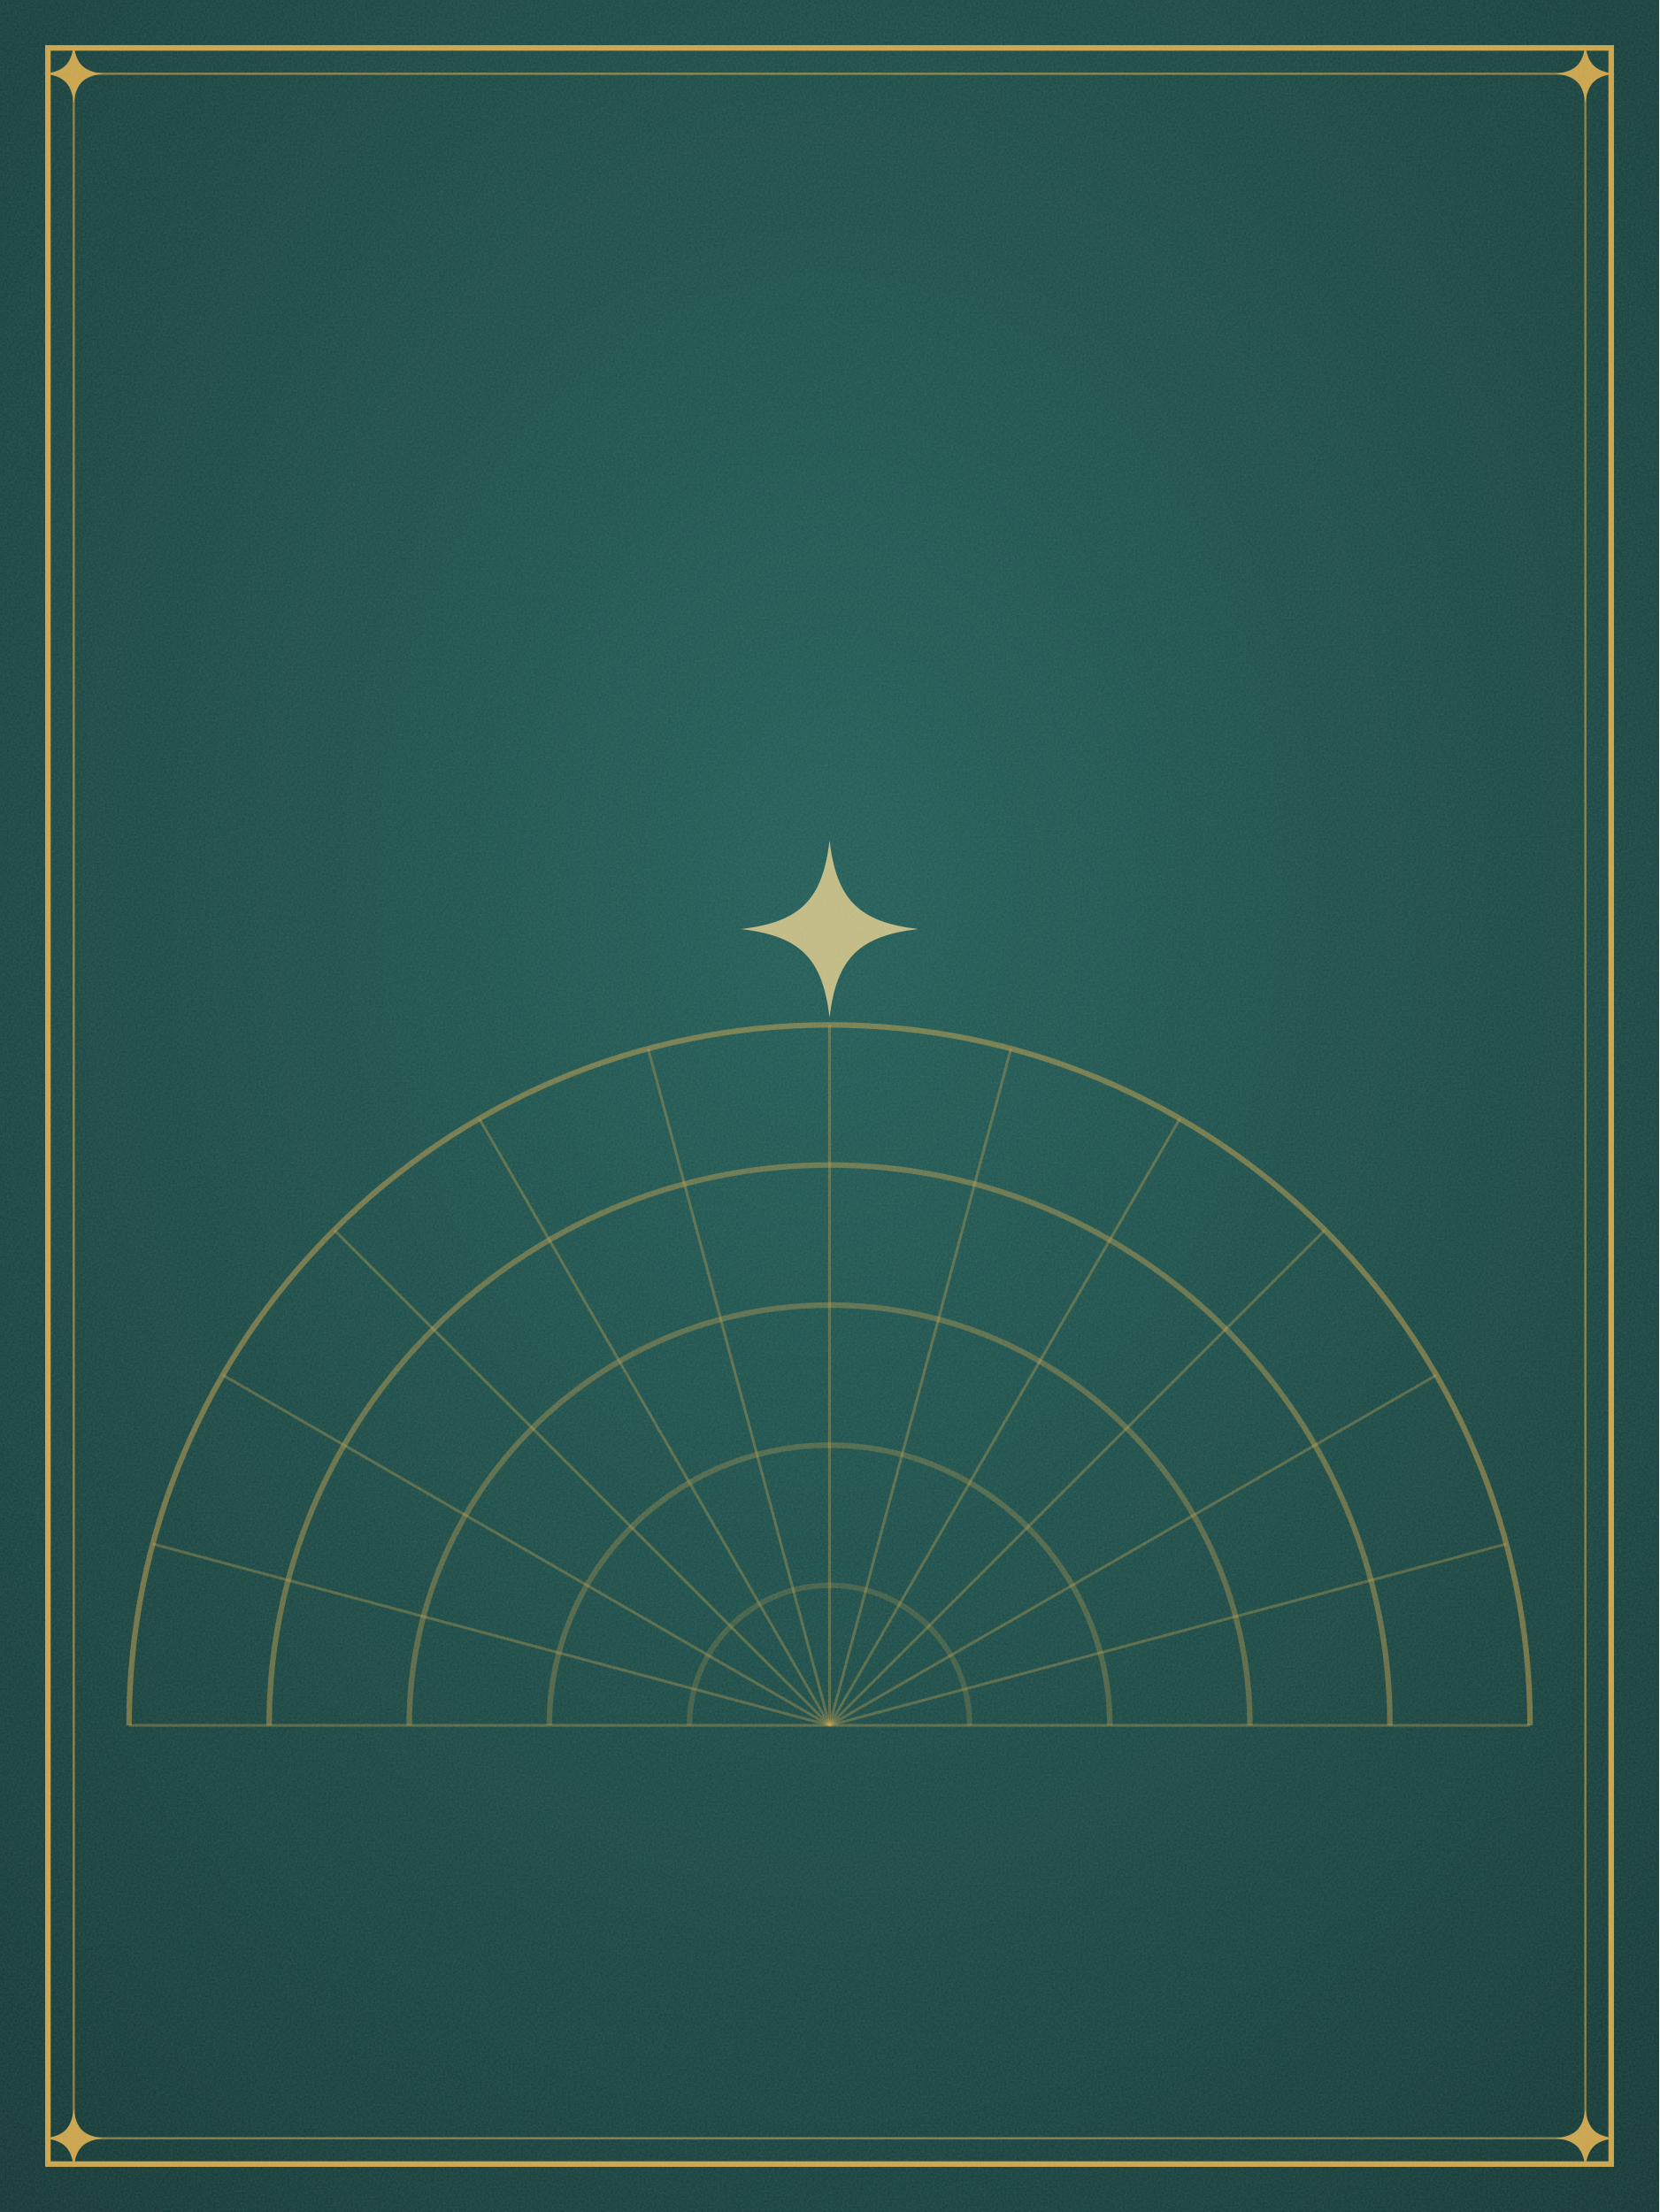
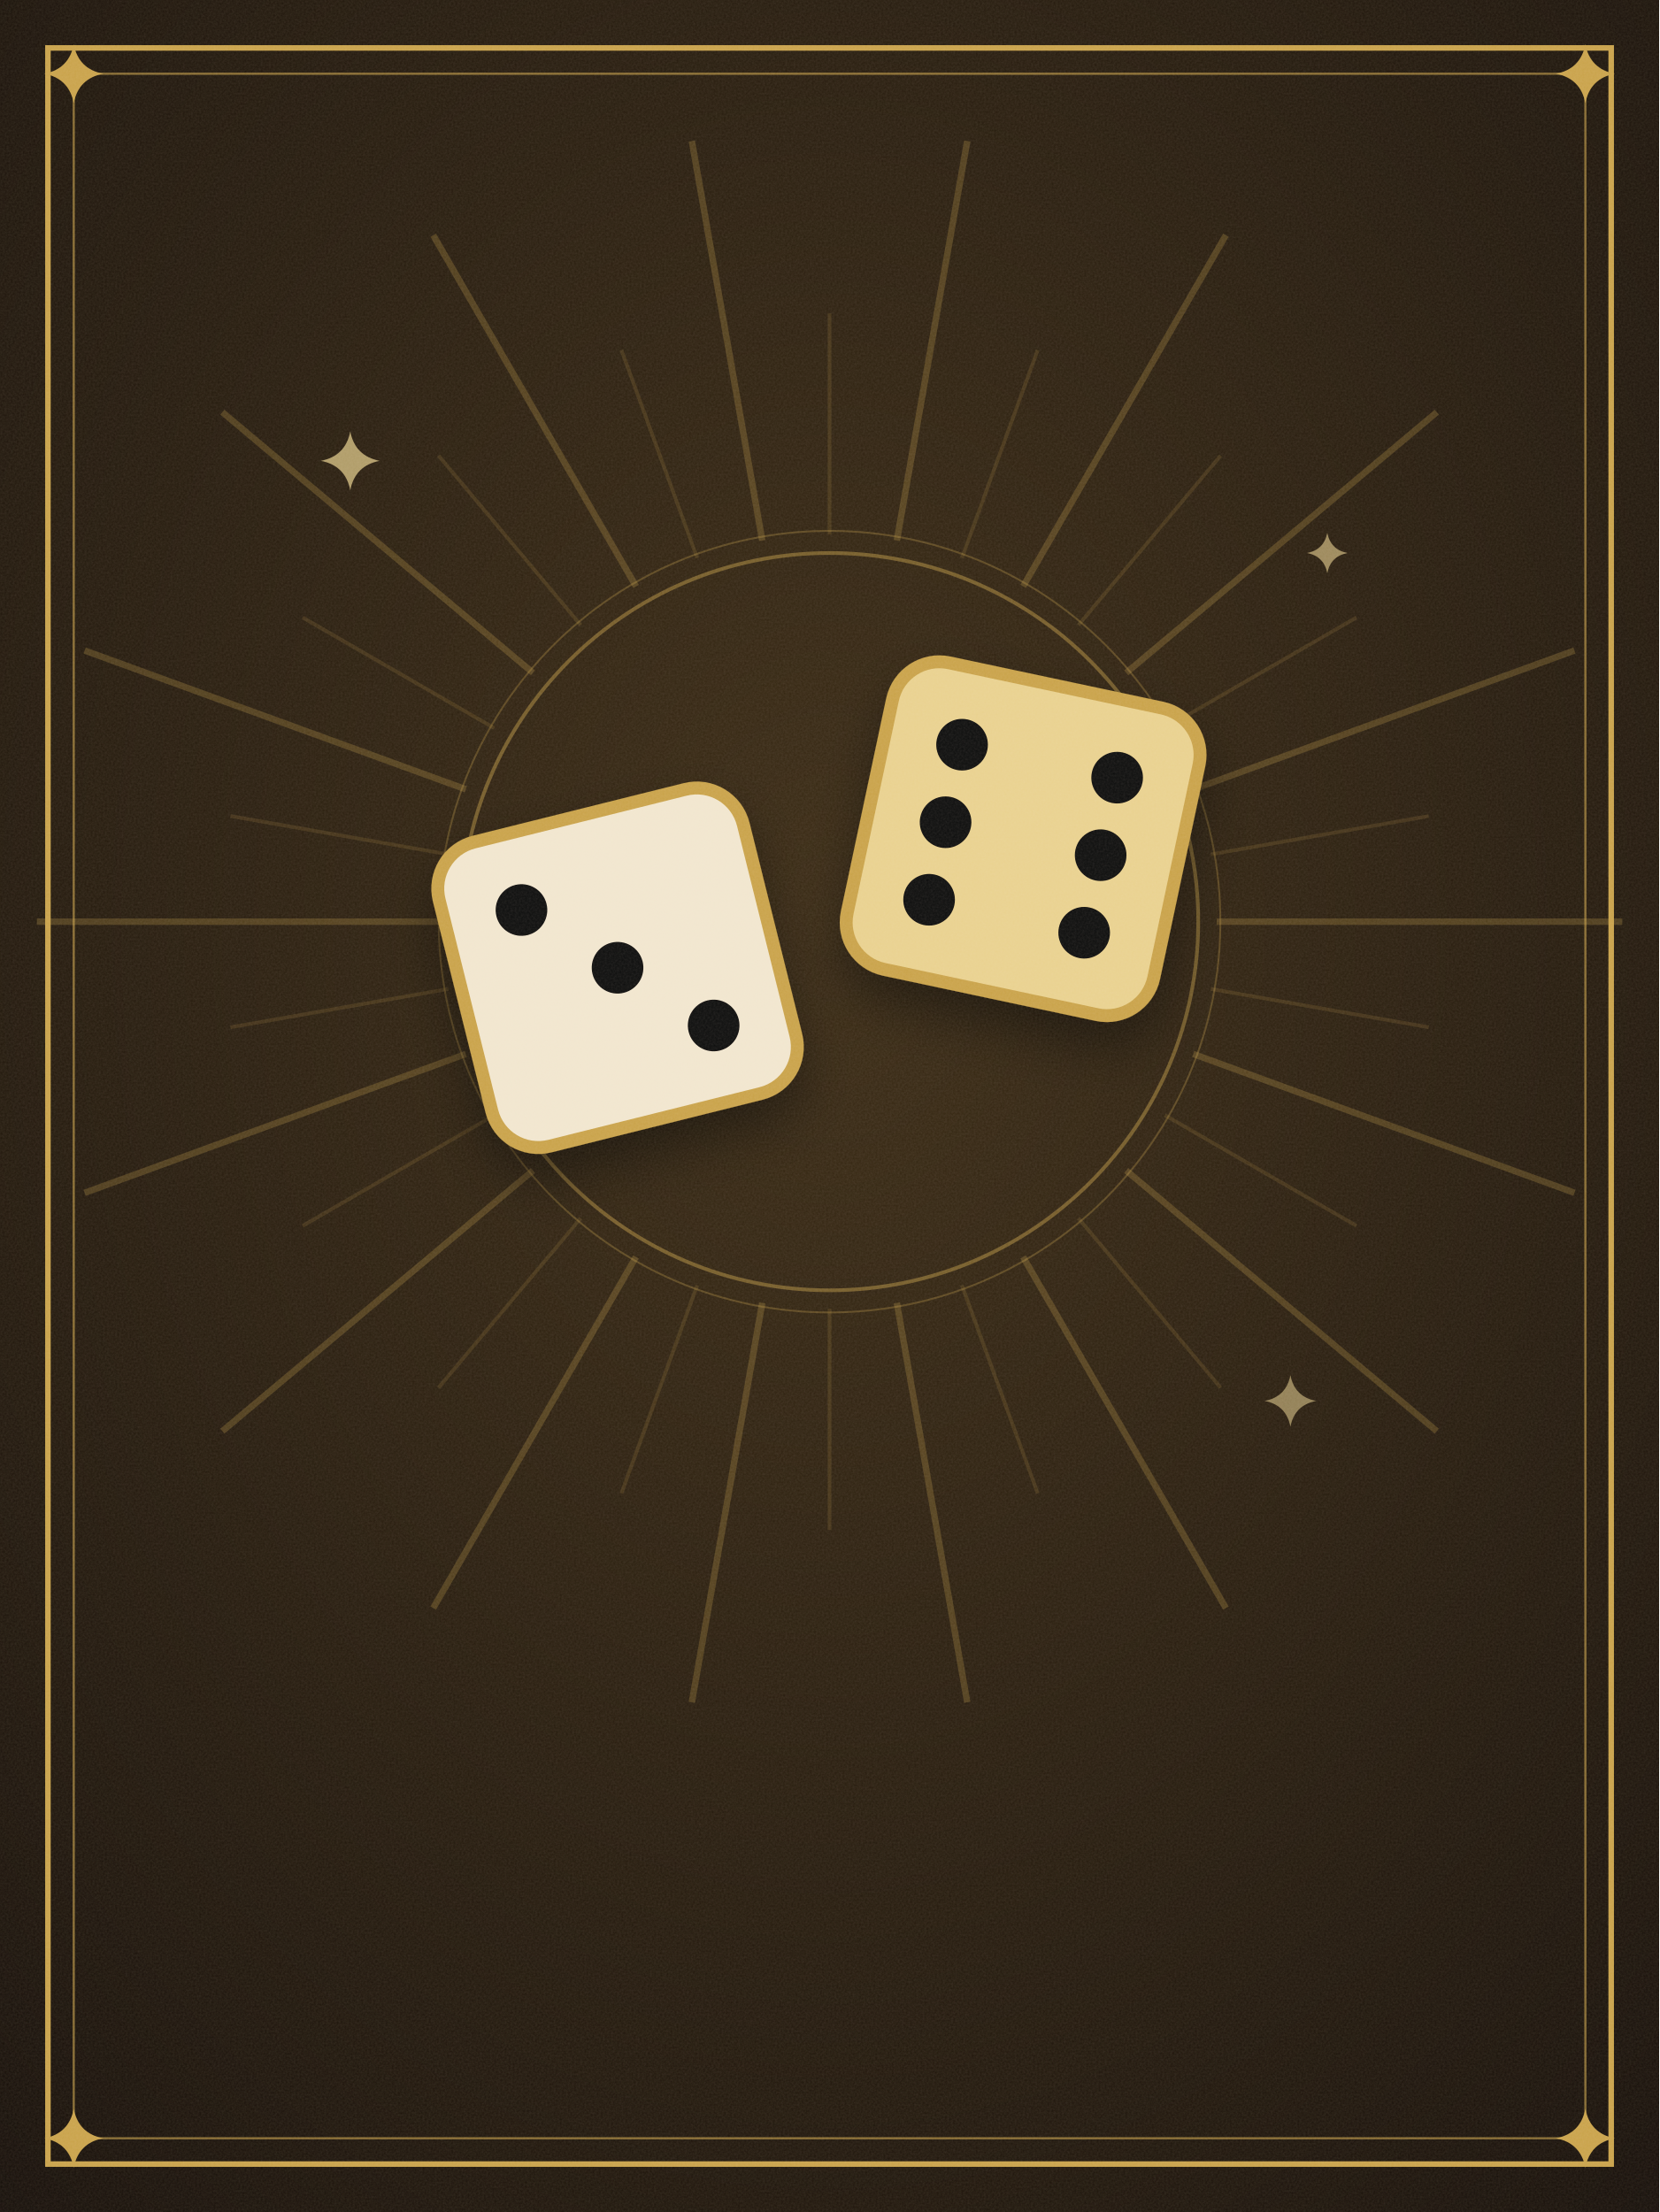
<svg xmlns="http://www.w3.org/2000/svg" viewBox="0 0 900 1200" width="900" height="1200">
  <defs>
-     <radialGradient id="g" cx=".5" cy=".4" r=".85">
-       <stop offset="0" stop-color="#1f5c57" />
-       <stop offset="1" stop-color="#0f3230" />
+     <radialGradient id="g" cx=".5" cy=".42" r=".8">
+       <stop offset="0" stop-color="#3a2a14" />
+       <stop offset="1" stop-color="#140d08" />
    </radialGradient>
+     <filter id="shadow" x="-20%" y="-20%" width="140%" height="140%">
+       <feDropShadow dx="0" dy="14" stdDeviation="14" flood-color="#000" flood-opacity=".45" />
+     </filter>
    <filter id="n">
      <feTurbulence type="fractalNoise" baseFrequency=".9" numOctaves="3" stitchTiles="stitch" />
-       <feColorMatrix values="0 0 0 0 1 0 0 0 0 .9 0 0 0 0 .75 0 0 0 .12 0" />
+       <feColorMatrix values="0 0 0 0 1 0 0 0 0 .9 0 0 0 0 .75 0 0 0 .1 0" />
    </filter>
  </defs>
  <rect width="900" height="1200" fill="url(#g)" />
-   <path d="M70 936 A380 380 0 0 1 830 936" fill="none" stroke="#c9a24a" stroke-width="3" opacity="0.5" />
-   <path d="M146 936 A304 304 0 0 1 754 936" fill="none" stroke="#c9a24a" stroke-width="3" opacity="0.43" />
-   <path d="M222 936 A228 228 0 0 1 678 936" fill="none" stroke="#c9a24a" stroke-width="3" opacity="0.36" />
-   <path d="M298 936 A152 152 0 0 1 602 936" fill="none" stroke="#c9a24a" stroke-width="3" opacity="0.29" />
-   <path d="M374 936 A76 76 0 0 1 526 936" fill="none" stroke="#c9a24a" stroke-width="3" opacity="0.22" />
-   <line x1="450" y1="936" x2="70.0" y2="936.0" stroke="#c9a24a" stroke-width="1.5" opacity=".35" />
-   <line x1="450" y1="936" x2="82.9" y2="837.6" stroke="#c9a24a" stroke-width="1.5" opacity=".35" />
-   <line x1="450" y1="936" x2="120.9" y2="746.0" stroke="#c9a24a" stroke-width="1.5" opacity=".35" />
-   <line x1="450" y1="936" x2="181.3" y2="667.3" stroke="#c9a24a" stroke-width="1.5" opacity=".35" />
-   <line x1="450" y1="936" x2="260.0" y2="606.9" stroke="#c9a24a" stroke-width="1.5" opacity=".35" />
-   <line x1="450" y1="936" x2="351.6" y2="568.9" stroke="#c9a24a" stroke-width="1.5" opacity=".35" />
-   <line x1="450" y1="936" x2="450.0" y2="556.0" stroke="#c9a24a" stroke-width="1.5" opacity=".35" />
-   <line x1="450" y1="936" x2="548.4" y2="568.9" stroke="#c9a24a" stroke-width="1.5" opacity=".35" />
-   <line x1="450" y1="936" x2="640.0" y2="606.9" stroke="#c9a24a" stroke-width="1.5" opacity=".35" />
-   <line x1="450" y1="936" x2="718.7" y2="667.3" stroke="#c9a24a" stroke-width="1.5" opacity=".35" />
-   <line x1="450" y1="936" x2="779.1" y2="746.0" stroke="#c9a24a" stroke-width="1.5" opacity=".35" />
-   <line x1="450" y1="936" x2="817.1" y2="837.6" stroke="#c9a24a" stroke-width="1.5" opacity=".35" />
-   <line x1="450" y1="936" x2="830.0" y2="936.0" stroke="#c9a24a" stroke-width="1.5" opacity=".35" />
-   <path d="M450 456 C453.84 488.16 465.84 500.16 498 504 C465.84 507.84 453.84 519.84 450 552 C446.16 519.84 434.16 507.84 402 504 C434.16 500.16 446.16 488.16 450 456 Z" fill="#e9d18f" opacity="0.8" />
+   <line x1="660.0" y1="500.0" x2="880.0" y2="500.0" stroke="#c9a24a" stroke-width="3.5" opacity="0.26" />
+   <line x1="656.8" y1="536.5" x2="775.0" y2="557.3" stroke="#c9a24a" stroke-width="2" opacity="0.16" />
+   <line x1="647.3" y1="571.8" x2="854.1" y2="647.1" stroke="#c9a24a" stroke-width="3.5" opacity="0.26" />
+   <line x1="631.9" y1="605.0" x2="735.8" y2="665.0" stroke="#c9a24a" stroke-width="2" opacity="0.16" />
+   <line x1="610.9" y1="635.0" x2="779.4" y2="776.4" stroke="#c9a24a" stroke-width="3.5" opacity="0.26" />
+   <line x1="585.0" y1="660.9" x2="662.1" y2="752.8" stroke="#c9a24a" stroke-width="2" opacity="0.16" />
+   <line x1="555.0" y1="681.9" x2="665.0" y2="872.4" stroke="#c9a24a" stroke-width="3.5" opacity="0.26" />
+   <line x1="521.8" y1="697.3" x2="562.9" y2="810.1" stroke="#c9a24a" stroke-width="2" opacity="0.16" />
+   <line x1="486.5" y1="706.8" x2="524.7" y2="923.5" stroke="#c9a24a" stroke-width="3.5" opacity="0.26" />
+   <line x1="450.0" y1="710.0" x2="450.0" y2="830.0" stroke="#c9a24a" stroke-width="2" opacity="0.16" />
+   <line x1="413.5" y1="706.8" x2="375.3" y2="923.5" stroke="#c9a24a" stroke-width="3.5" opacity="0.26" />
+   <line x1="378.2" y1="697.3" x2="337.1" y2="810.1" stroke="#c9a24a" stroke-width="2" opacity="0.16" />
+   <line x1="345.0" y1="681.9" x2="235.0" y2="872.4" stroke="#c9a24a" stroke-width="3.5" opacity="0.26" />
+   <line x1="315.0" y1="660.9" x2="237.9" y2="752.8" stroke="#c9a24a" stroke-width="2" opacity="0.16" />
+   <line x1="289.1" y1="635.0" x2="120.6" y2="776.4" stroke="#c9a24a" stroke-width="3.5" opacity="0.26" />
+   <line x1="268.1" y1="605.0" x2="164.2" y2="665.0" stroke="#c9a24a" stroke-width="2" opacity="0.16" />
+   <line x1="252.7" y1="571.8" x2="45.9" y2="647.1" stroke="#c9a24a" stroke-width="3.5" opacity="0.26" />
+   <line x1="243.2" y1="536.5" x2="125.0" y2="557.3" stroke="#c9a24a" stroke-width="2" opacity="0.16" />
+   <line x1="240.0" y1="500.0" x2="20.0" y2="500.0" stroke="#c9a24a" stroke-width="3.5" opacity="0.26" />
+   <line x1="243.2" y1="463.5" x2="125.0" y2="442.7" stroke="#c9a24a" stroke-width="2" opacity="0.16" />
+   <line x1="252.7" y1="428.2" x2="45.9" y2="352.9" stroke="#c9a24a" stroke-width="3.5" opacity="0.26" />
+   <line x1="268.1" y1="395.0" x2="164.2" y2="335.0" stroke="#c9a24a" stroke-width="2" opacity="0.16" />
+   <line x1="289.1" y1="365.0" x2="120.6" y2="223.6" stroke="#c9a24a" stroke-width="3.5" opacity="0.26" />
+   <line x1="315.0" y1="339.1" x2="237.9" y2="247.2" stroke="#c9a24a" stroke-width="2" opacity="0.16" />
+   <line x1="345.0" y1="318.1" x2="235.0" y2="127.6" stroke="#c9a24a" stroke-width="3.5" opacity="0.26" />
+   <line x1="378.2" y1="302.7" x2="337.1" y2="189.9" stroke="#c9a24a" stroke-width="2" opacity="0.16" />
+   <line x1="413.5" y1="293.2" x2="375.3" y2="76.5" stroke="#c9a24a" stroke-width="3.5" opacity="0.26" />
+   <line x1="450.0" y1="290.0" x2="450.0" y2="170.0" stroke="#c9a24a" stroke-width="2" opacity="0.16" />
+   <line x1="486.5" y1="293.2" x2="524.7" y2="76.5" stroke="#c9a24a" stroke-width="3.5" opacity="0.26" />
+   <line x1="521.8" y1="302.7" x2="562.9" y2="189.9" stroke="#c9a24a" stroke-width="2" opacity="0.16" />
+   <line x1="555.0" y1="318.1" x2="665.0" y2="127.6" stroke="#c9a24a" stroke-width="3.5" opacity="0.26" />
+   <line x1="585.0" y1="339.1" x2="662.1" y2="247.2" stroke="#c9a24a" stroke-width="2" opacity="0.16" />
+   <line x1="610.9" y1="365.0" x2="779.4" y2="223.6" stroke="#c9a24a" stroke-width="3.5" opacity="0.26" />
+   <line x1="631.9" y1="395.0" x2="735.8" y2="335.0" stroke="#c9a24a" stroke-width="2" opacity="0.16" />
+   <line x1="647.3" y1="428.2" x2="854.1" y2="352.9" stroke="#c9a24a" stroke-width="3.5" opacity="0.26" />
+   <line x1="656.8" y1="463.5" x2="775.0" y2="442.7" stroke="#c9a24a" stroke-width="2" opacity="0.16" />
+   <circle cx="450" cy="500" r="200" fill="none" stroke="#c9a24a" stroke-width="2" opacity=".45" />
+   <circle cx="450" cy="500" r="212" fill="none" stroke="#c9a24a" stroke-width="1" opacity=".3" />
+   <g filter="url(#shadow)">
+     <g transform="rotate(-14 335 525)">
+       <rect x="250" y="440" width="170" height="170" rx="26" fill="#f1e6cf" stroke="#c9a24a" stroke-width="7" />
+       <circle cx="292" cy="482" r="14" fill="#0d0a09" />
+       <circle cx="335" cy="525" r="14" fill="#0d0a09" />
+       <circle cx="378" cy="568" r="14" fill="#0d0a09" />
+     </g>
+     <g transform="rotate(12 555 455)">
+       <rect x="470" y="370" width="170" height="170" rx="26" fill="#e9d18f" stroke="#c9a24a" stroke-width="7" />
+       <circle cx="512" cy="412" r="14" fill="#0d0a09" />
+       <circle cx="598" cy="412" r="14" fill="#0d0a09" />
+       <circle cx="512" cy="498" r="14" fill="#0d0a09" />
+       <circle cx="598" cy="498" r="14" fill="#0d0a09" />
+       <circle cx="512" cy="455" r="14" fill="#0d0a09" />
+       <circle cx="598" cy="455" r="14" fill="#0d0a09" />
+     </g>
+   </g>
+   <path d="M190 234Q192.56 247.44 206 250Q192.56 252.56 190 266Q187.44 252.56 174 250Q187.44 247.44 190 234Z" fill="#e9d18f" opacity="0.7" />
+   <path d="M720 289Q721.76 298.24 731 300Q721.76 301.76 720 311Q718.24 301.76 709 300Q718.24 298.24 720 289Z" fill="#e9d18f" opacity="0.6" />
+   <path d="M700 746Q702.24 757.76 714 760Q702.24 762.24 700 774Q697.76 762.24 686 760Q697.76 757.76 700 746Z" fill="#e9d18f" opacity="0.55" />
  <rect x="26" y="26" width="848" height="1148" fill="none" stroke="#c9a24a" stroke-width="3" />
  <rect x="40" y="40" width="820" height="1120" fill="none" stroke="#c9a24a" stroke-width="1.2" opacity=".6" />
-   <path d="M40 24 C41.28 34.72 45.28 38.72 56 40 C45.28 41.28 41.28 45.28 40 56 C38.72 45.28 34.72 41.28 24 40 C34.72 38.72 38.72 34.72 40 24 Z" fill="#c9a24a" opacity="1" />
-   <path d="M860 24 C861.28 34.72 865.28 38.72 876 40 C865.28 41.28 861.28 45.28 860 56 C858.72 45.28 854.72 41.28 844 40 C854.72 38.72 858.72 34.72 860 24 Z" fill="#c9a24a" opacity="1" />
-   <path d="M40 1144 C41.28 1154.72 45.28 1158.72 56 1160 C45.28 1161.28 41.28 1165.28 40 1176 C38.72 1165.28 34.72 1161.28 24 1160 C34.72 1158.72 38.72 1154.72 40 1144 Z" fill="#c9a24a" opacity="1" />
-   <path d="M860 1144 C861.28 1154.72 865.28 1158.72 876 1160 C865.28 1161.28 861.28 1165.28 860 1176 C858.72 1165.28 854.72 1161.28 844 1160 C854.72 1158.72 858.72 1154.72 860 1144 Z" fill="#c9a24a" opacity="1" />
+   <path d="M40 24Q42.56 37.44 56 40Q42.56 42.56 40 56Q37.44 42.56 24 40Q37.44 37.44 40 24Z" fill="#c9a24a" opacity="1" />
+   <path d="M860 24Q862.56 37.44 876 40Q862.56 42.56 860 56Q857.44 42.56 844 40Q857.44 37.44 860 24Z" fill="#c9a24a" opacity="1" />
+   <path d="M40 1144Q42.56 1157.44 56 1160Q42.56 1162.56 40 1176Q37.44 1162.56 24 1160Q37.44 1157.44 40 1144Z" fill="#c9a24a" opacity="1" />
+   <path d="M860 1144Q862.56 1157.44 876 1160Q862.56 1162.56 860 1176Q857.44 1162.56 844 1160Q857.44 1157.44 860 1144Z" fill="#c9a24a" opacity="1" />
  <rect width="900" height="1200" filter="url(#n)" />
</svg>
